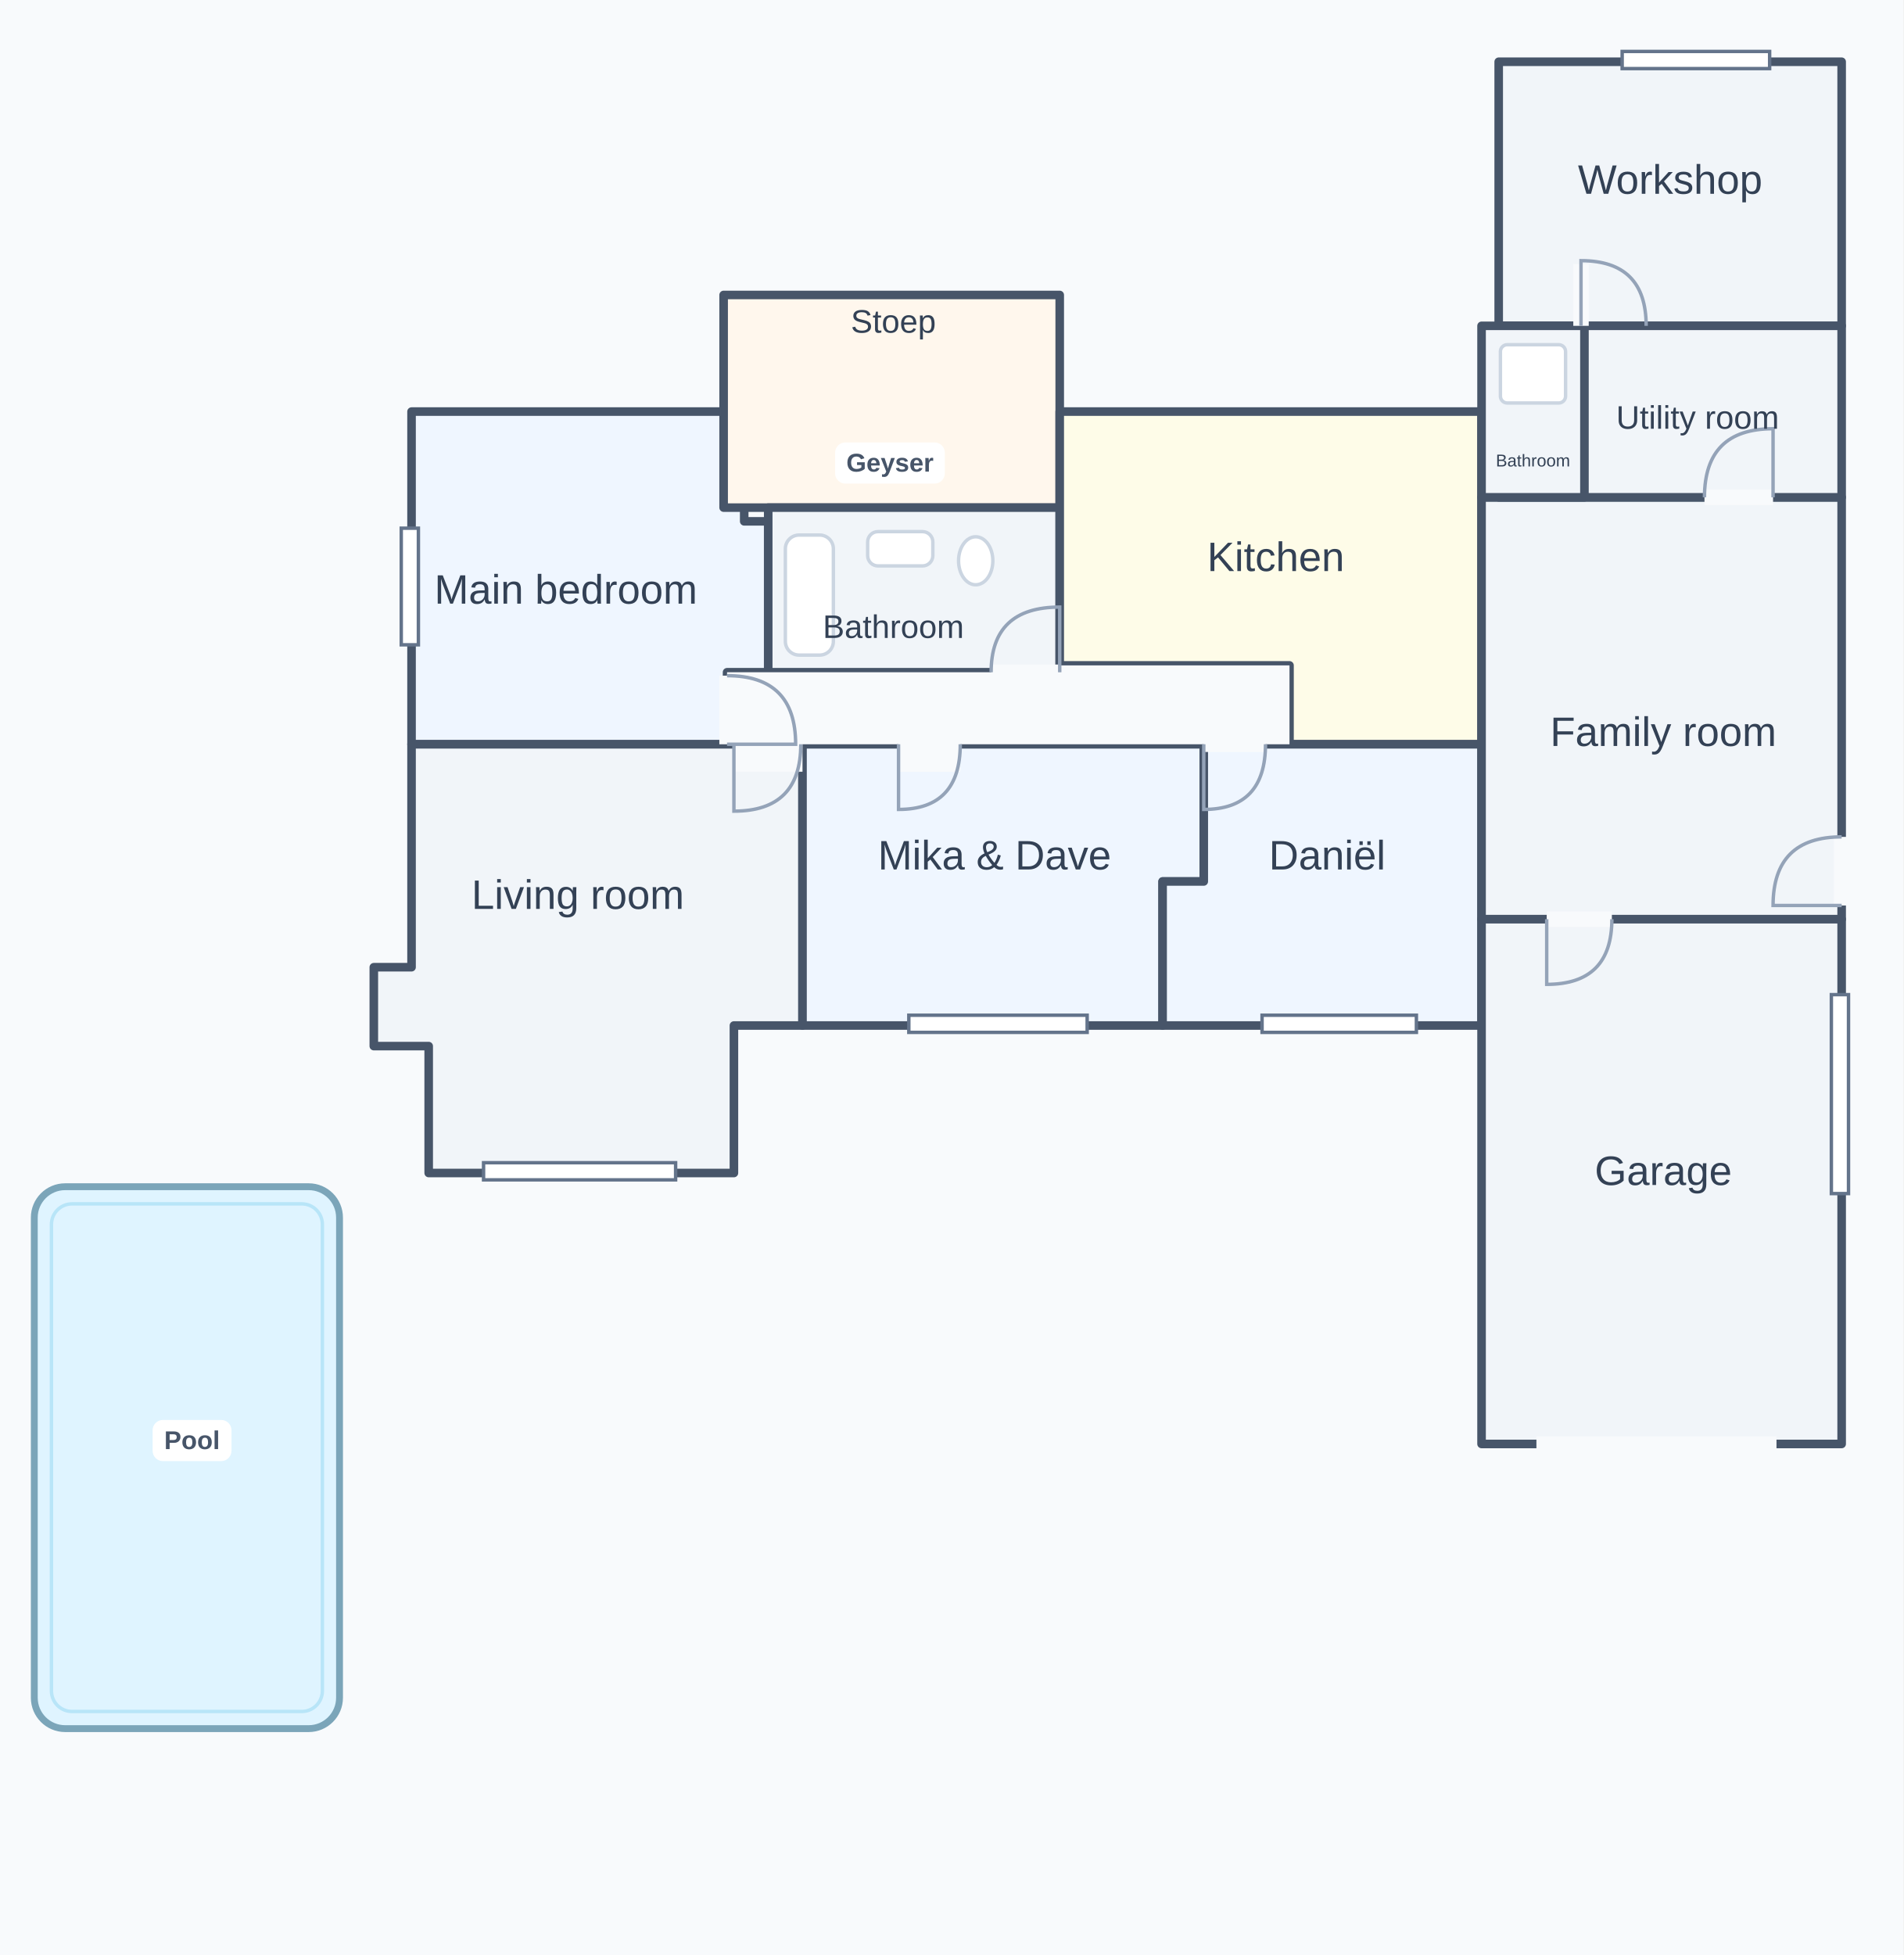
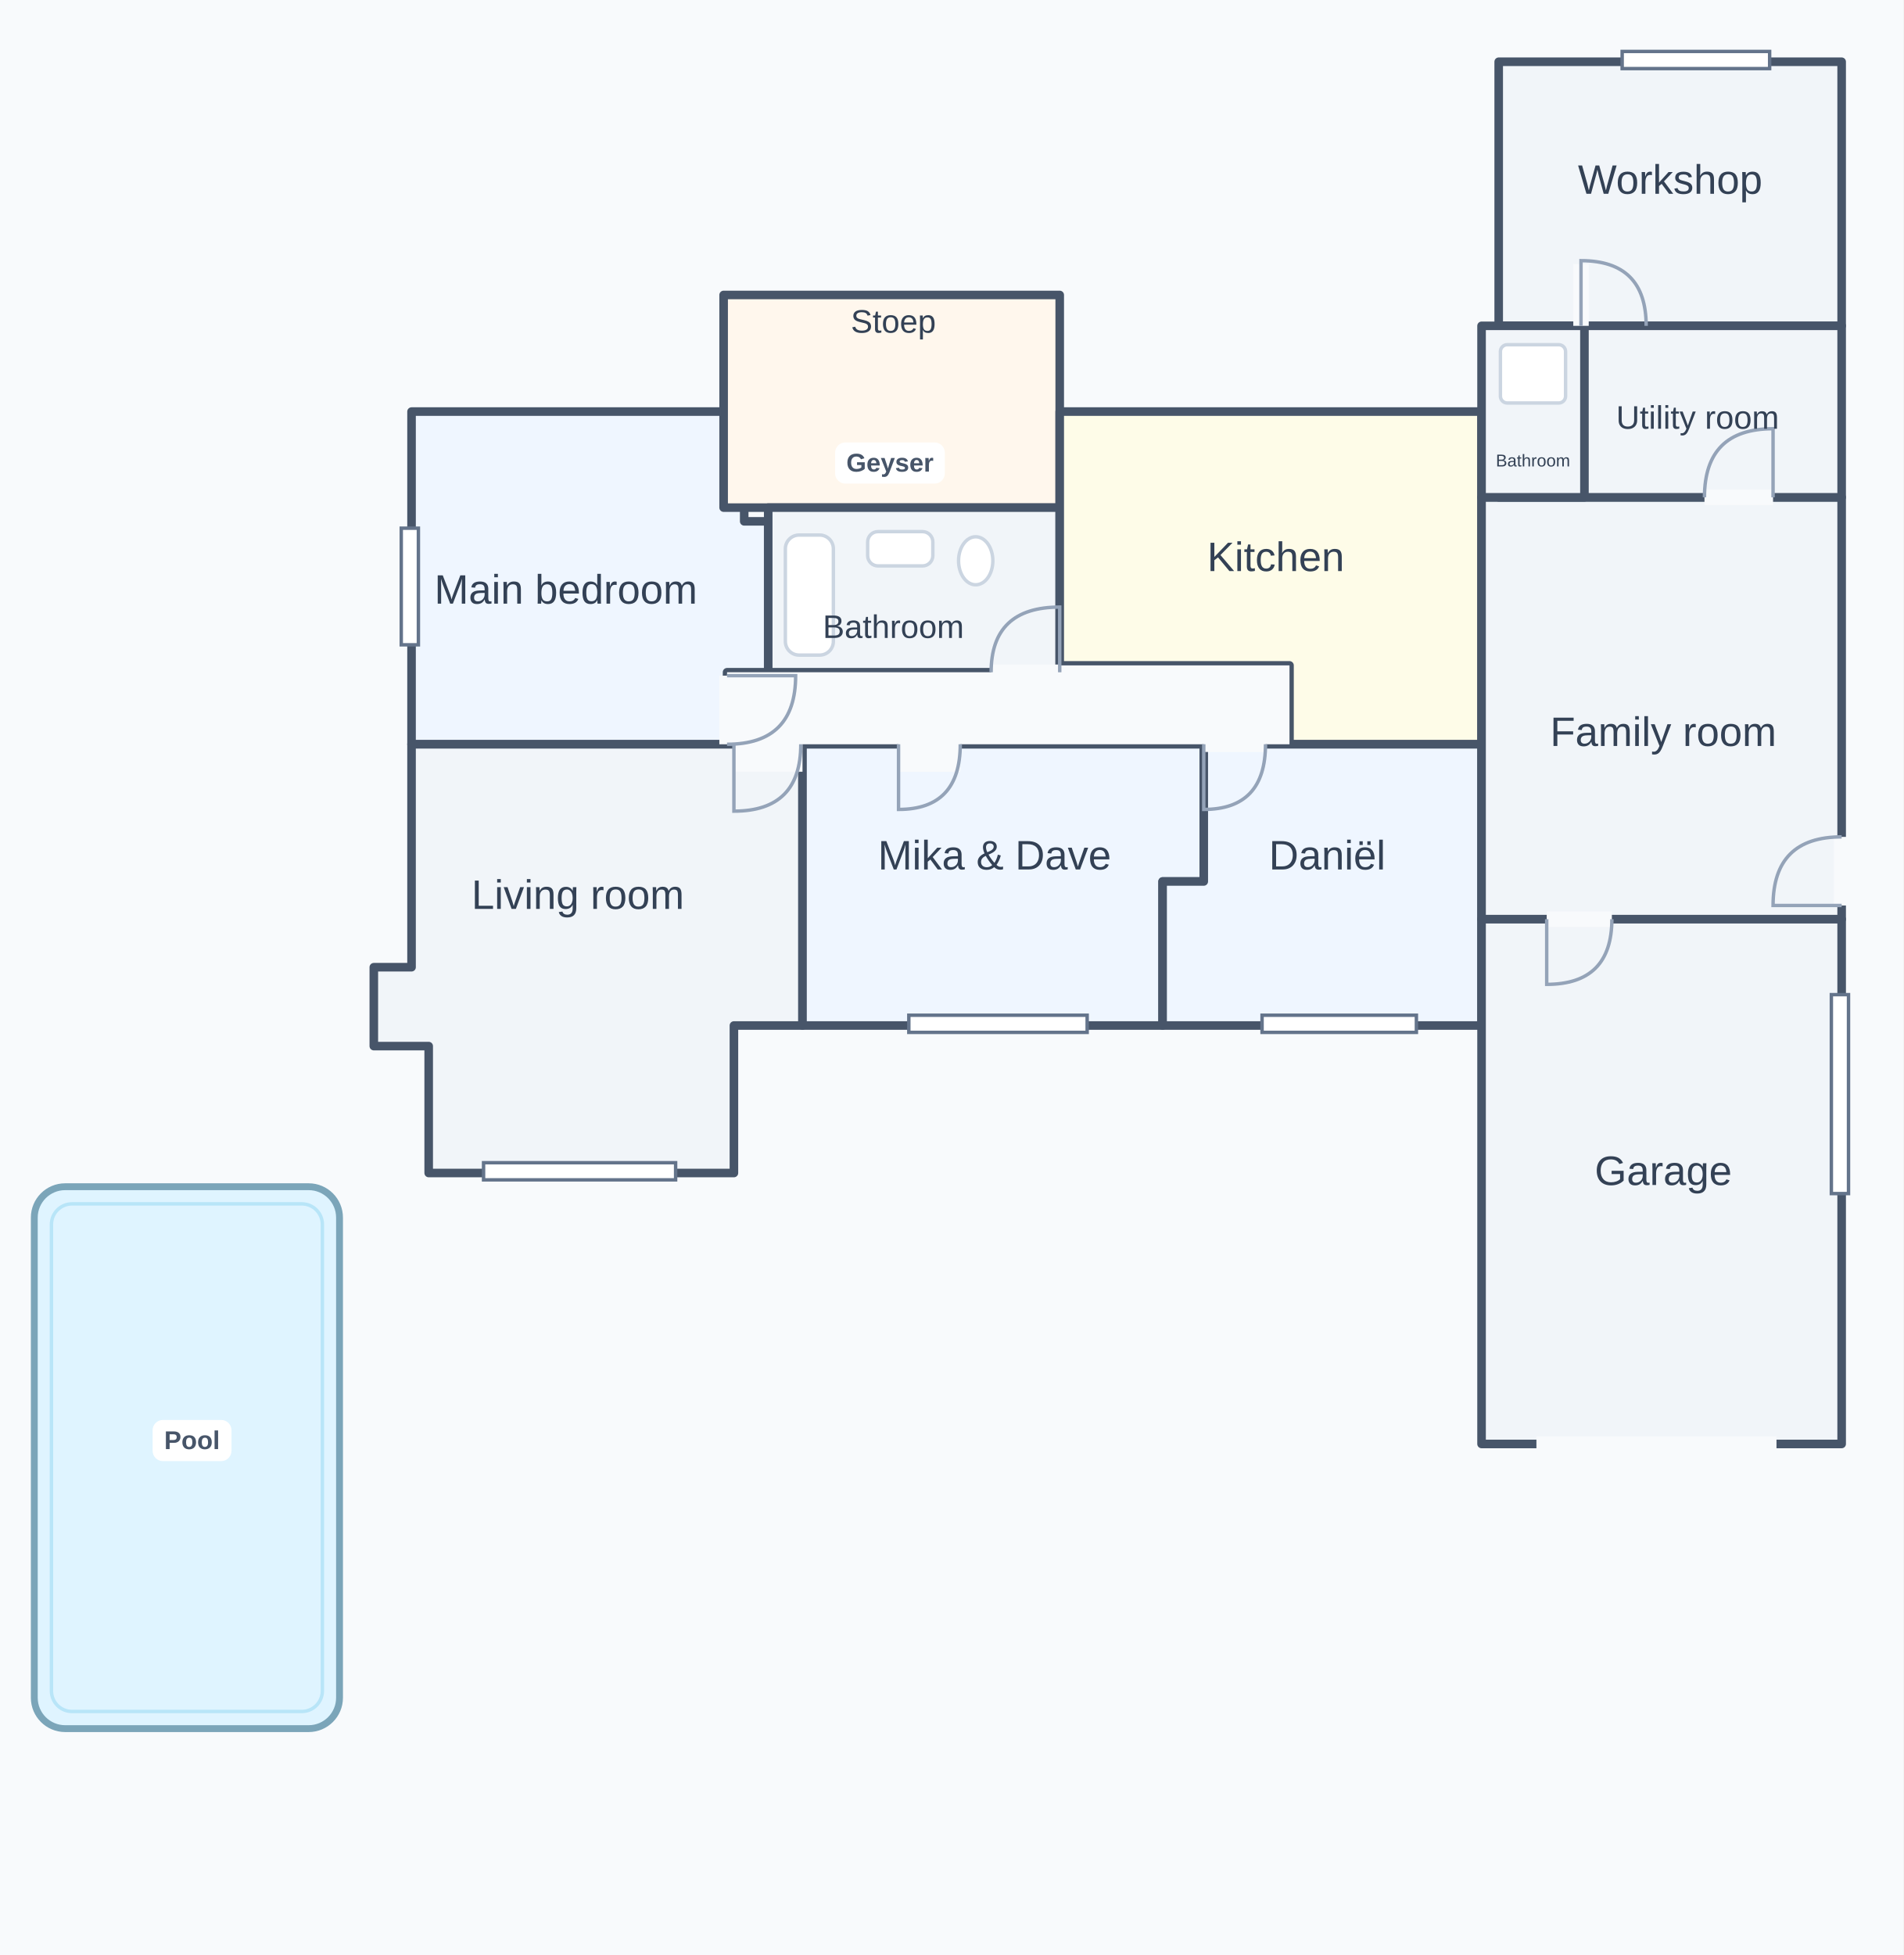
<svg xmlns="http://www.w3.org/2000/svg" viewBox="20 140 1110 1140" width="1110" height="1140" role="img" aria-label="House floor plan with bedrooms, kitchen, living spaces, garage and pool">
  <rect x="20" y="140" width="1110" height="1140" fill="#f8fafc" />
  <g stroke="#475569" stroke-width="5" stroke-linejoin="round">
    <path d="M260 380H454V444H468V532H444V574H260Z" fill="#eff6ff" />
    <path d="M442 312H638V436H442Z" fill="#fff7ed" />
    <path d="M468 436H638V532H468Z" fill="#f1f5f9" />
    <path d="M638 380H884V574H772V528H638Z" fill="#fefce8" />
    <path d="M260 574H488V738H448V824H270V750H238V704H260Z" fill="#f1f5f9" />
    <path d="M488 574H722V654H698V738H488Z" fill="#eff6ff" />
    <path d="M722 574H884V738H698V654H722Z" fill="#eff6ff" />
    <path d="M884 430H1094V676H960V688H924V676H884Z" fill="#f1f5f9" />
    <path d="M884 676H1094V982H884Z" fill="#f1f5f9" />
    <path d="M894 176H1094V330H894Z" fill="#f1f5f9" />
    <path d="M894 330H1094V430H894Z" fill="#f1f5f9" />
    <path d="M884 330H944V430H884Z" fill="#f1f5f9" />
  </g>
  <path d="M444 532H638V528H772V574H580V590H544V574H488V590H448V574H444Z" fill="#f8fafc" />
  <g stroke="#f8fafc" stroke-width="9">
    <path d="M444 534V574M448 574H487M544 574H580M722 574H758M922 676H960M916 982H1056M1094 628V668M598 532H638M942 294V330M1014 430H1054" />
  </g>
  <g fill="none" stroke="#94a3b8" stroke-width="2">
-     <path d="M444 574H484Q484 534 444 534M448 574V613Q487 613 487 574M544 574V612Q580 612 580 574M722 574V612Q758 612 758 574M922 676V714Q960 714 960 676M1094 668H1054Q1054 628 1094 628M638 532V494Q598 494 598 532M942 330V292Q980 292 980 330M1054 430V390Q1014 390 1014 430" />
+     <path d="M444 534H484Q484 574 444 574M448 574V613Q487 613 487 574M544 574V612Q580 612 580 574M722 574V612Q758 612 758 574M922 676V714Q960 714 960 676M1094 668H1054Q1054 628 1094 628M638 532V494Q598 494 598 532M942 330V292Q980 292 980 330M1054 430V390Q1014 390 1014 430" />
  </g>
  <g stroke="#64748b" stroke-width="2" fill="#fff">
    <rect x="550" y="732" width="104" height="10" />
    <rect x="756" y="732" width="90" height="10" />
    <rect x="254" y="448" width="10" height="68" />
    <rect x="302" y="818" width="112" height="10" />
    <rect x="966" y="170" width="86" height="10" />
    <rect x="1088" y="720" width="10" height="116" />
  </g>
  <g fill="#fff" stroke="#cbd5e1" stroke-width="2">
    <rect x="478" y="452" width="28" height="70" rx="8" />
    <rect x="526" y="450" width="38" height="20" rx="6" />
    <ellipse cx="589" cy="467" rx="10" ry="14" />
    <rect x="895" y="341" width="38" height="34" rx="4" />
  </g>
  <rect x="40" y="832" width="178" height="316" rx="18" fill="#dff4ff" stroke="#7ba5b9" stroke-width="4" />
  <rect x="50" y="842" width="158" height="296" rx="12" fill="none" stroke="#b8e5f8" stroke-width="2" />
  <g font-family="Arial,sans-serif" font-size="24" font-weight="500" text-anchor="middle" fill="#334155">
    <text x="541" y="334" font-size="19">Stoep</text>
    <text x="350" y="492">Main bedroom</text>
    <text x="541" y="512" font-size="19">Bathroom</text>
    <text x="764" y="473">Kitchen</text>
    <text x="357" y="670">Living room</text>
    <text x="600" y="647">Mika &amp; Dave</text>
    <text x="794" y="647">Daniël</text>
    <text x="990" y="575">Family room</text>
    <text x="990" y="831">Garage</text>
    <text x="914" y="412" font-size="10">Bathroom</text>
    <text x="994" y="253">Workshop</text>
    <text x="1010" y="390" font-size="19">Utility room</text>
  </g>
  <g font-family="Arial,sans-serif" font-size="15" font-weight="600" text-anchor="middle" fill="#475569">
    <rect x="109" y="968" width="46" height="24" rx="6" fill="#ffffff" />
    <text x="132" y="985">Pool</text>
    <rect x="507" y="398" width="64" height="24" rx="6" fill="#ffffff" />
    <text x="539" y="415">Geyser</text>
  </g>
</svg>
